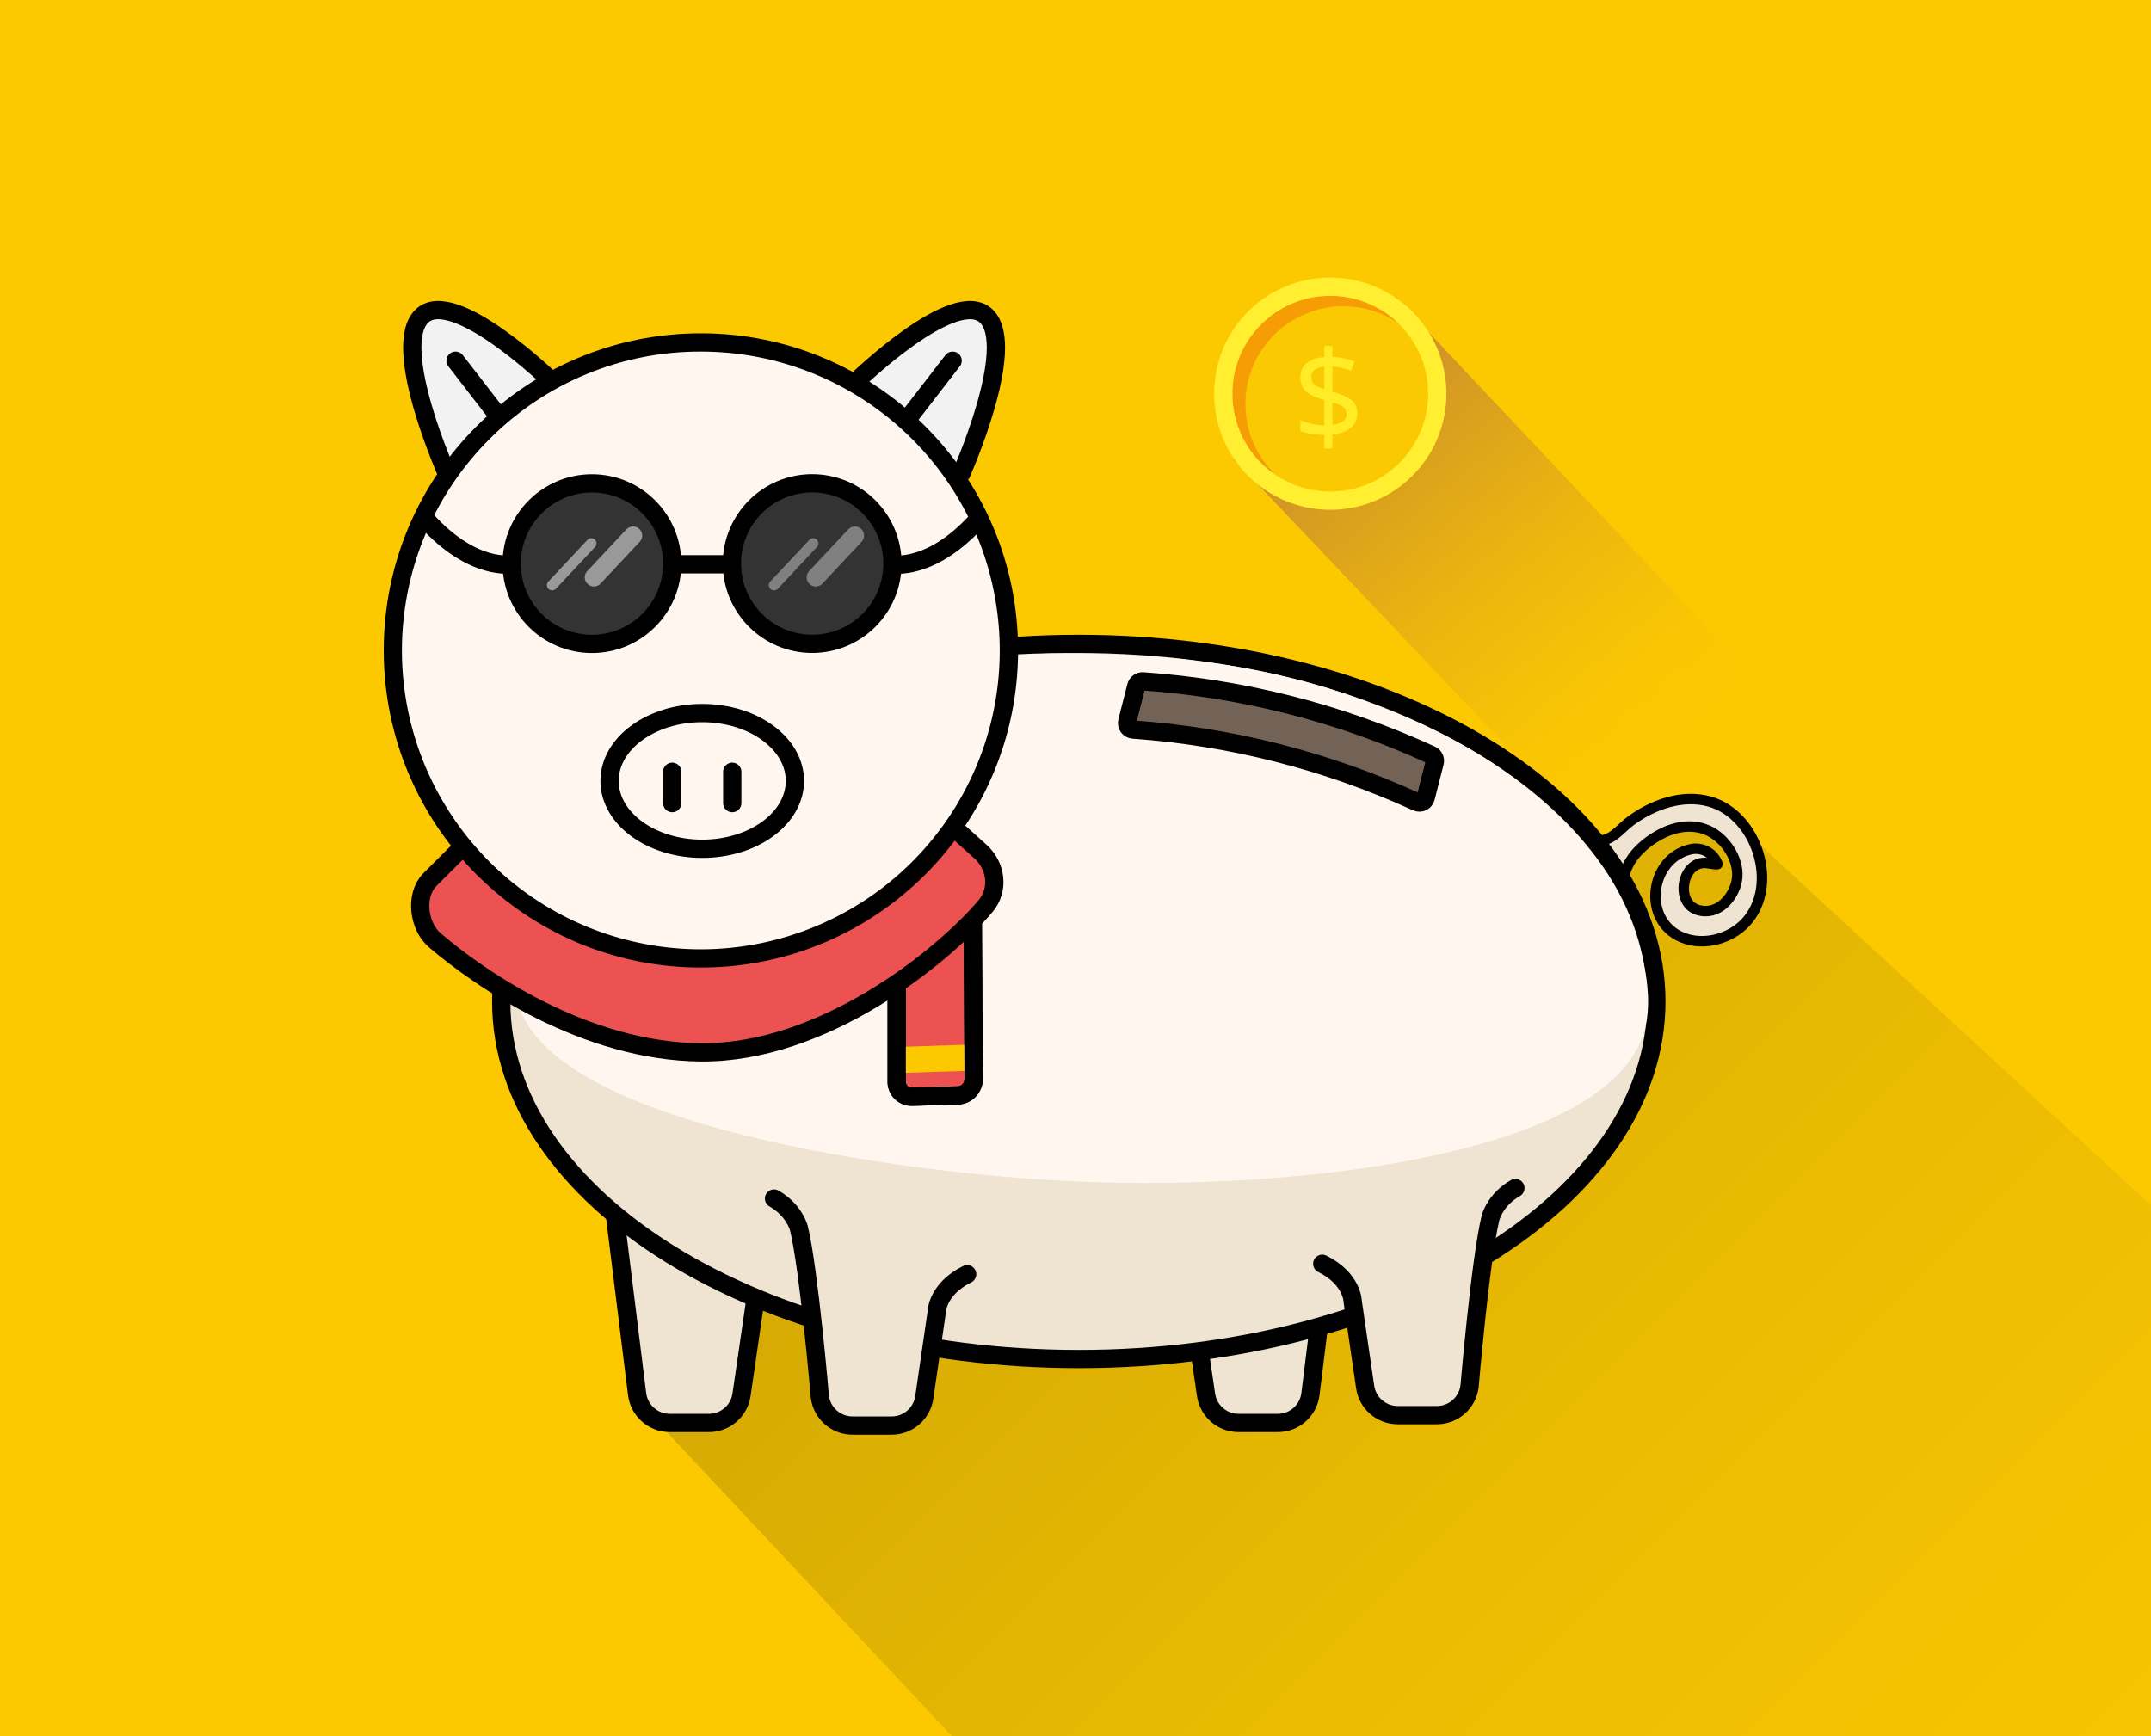
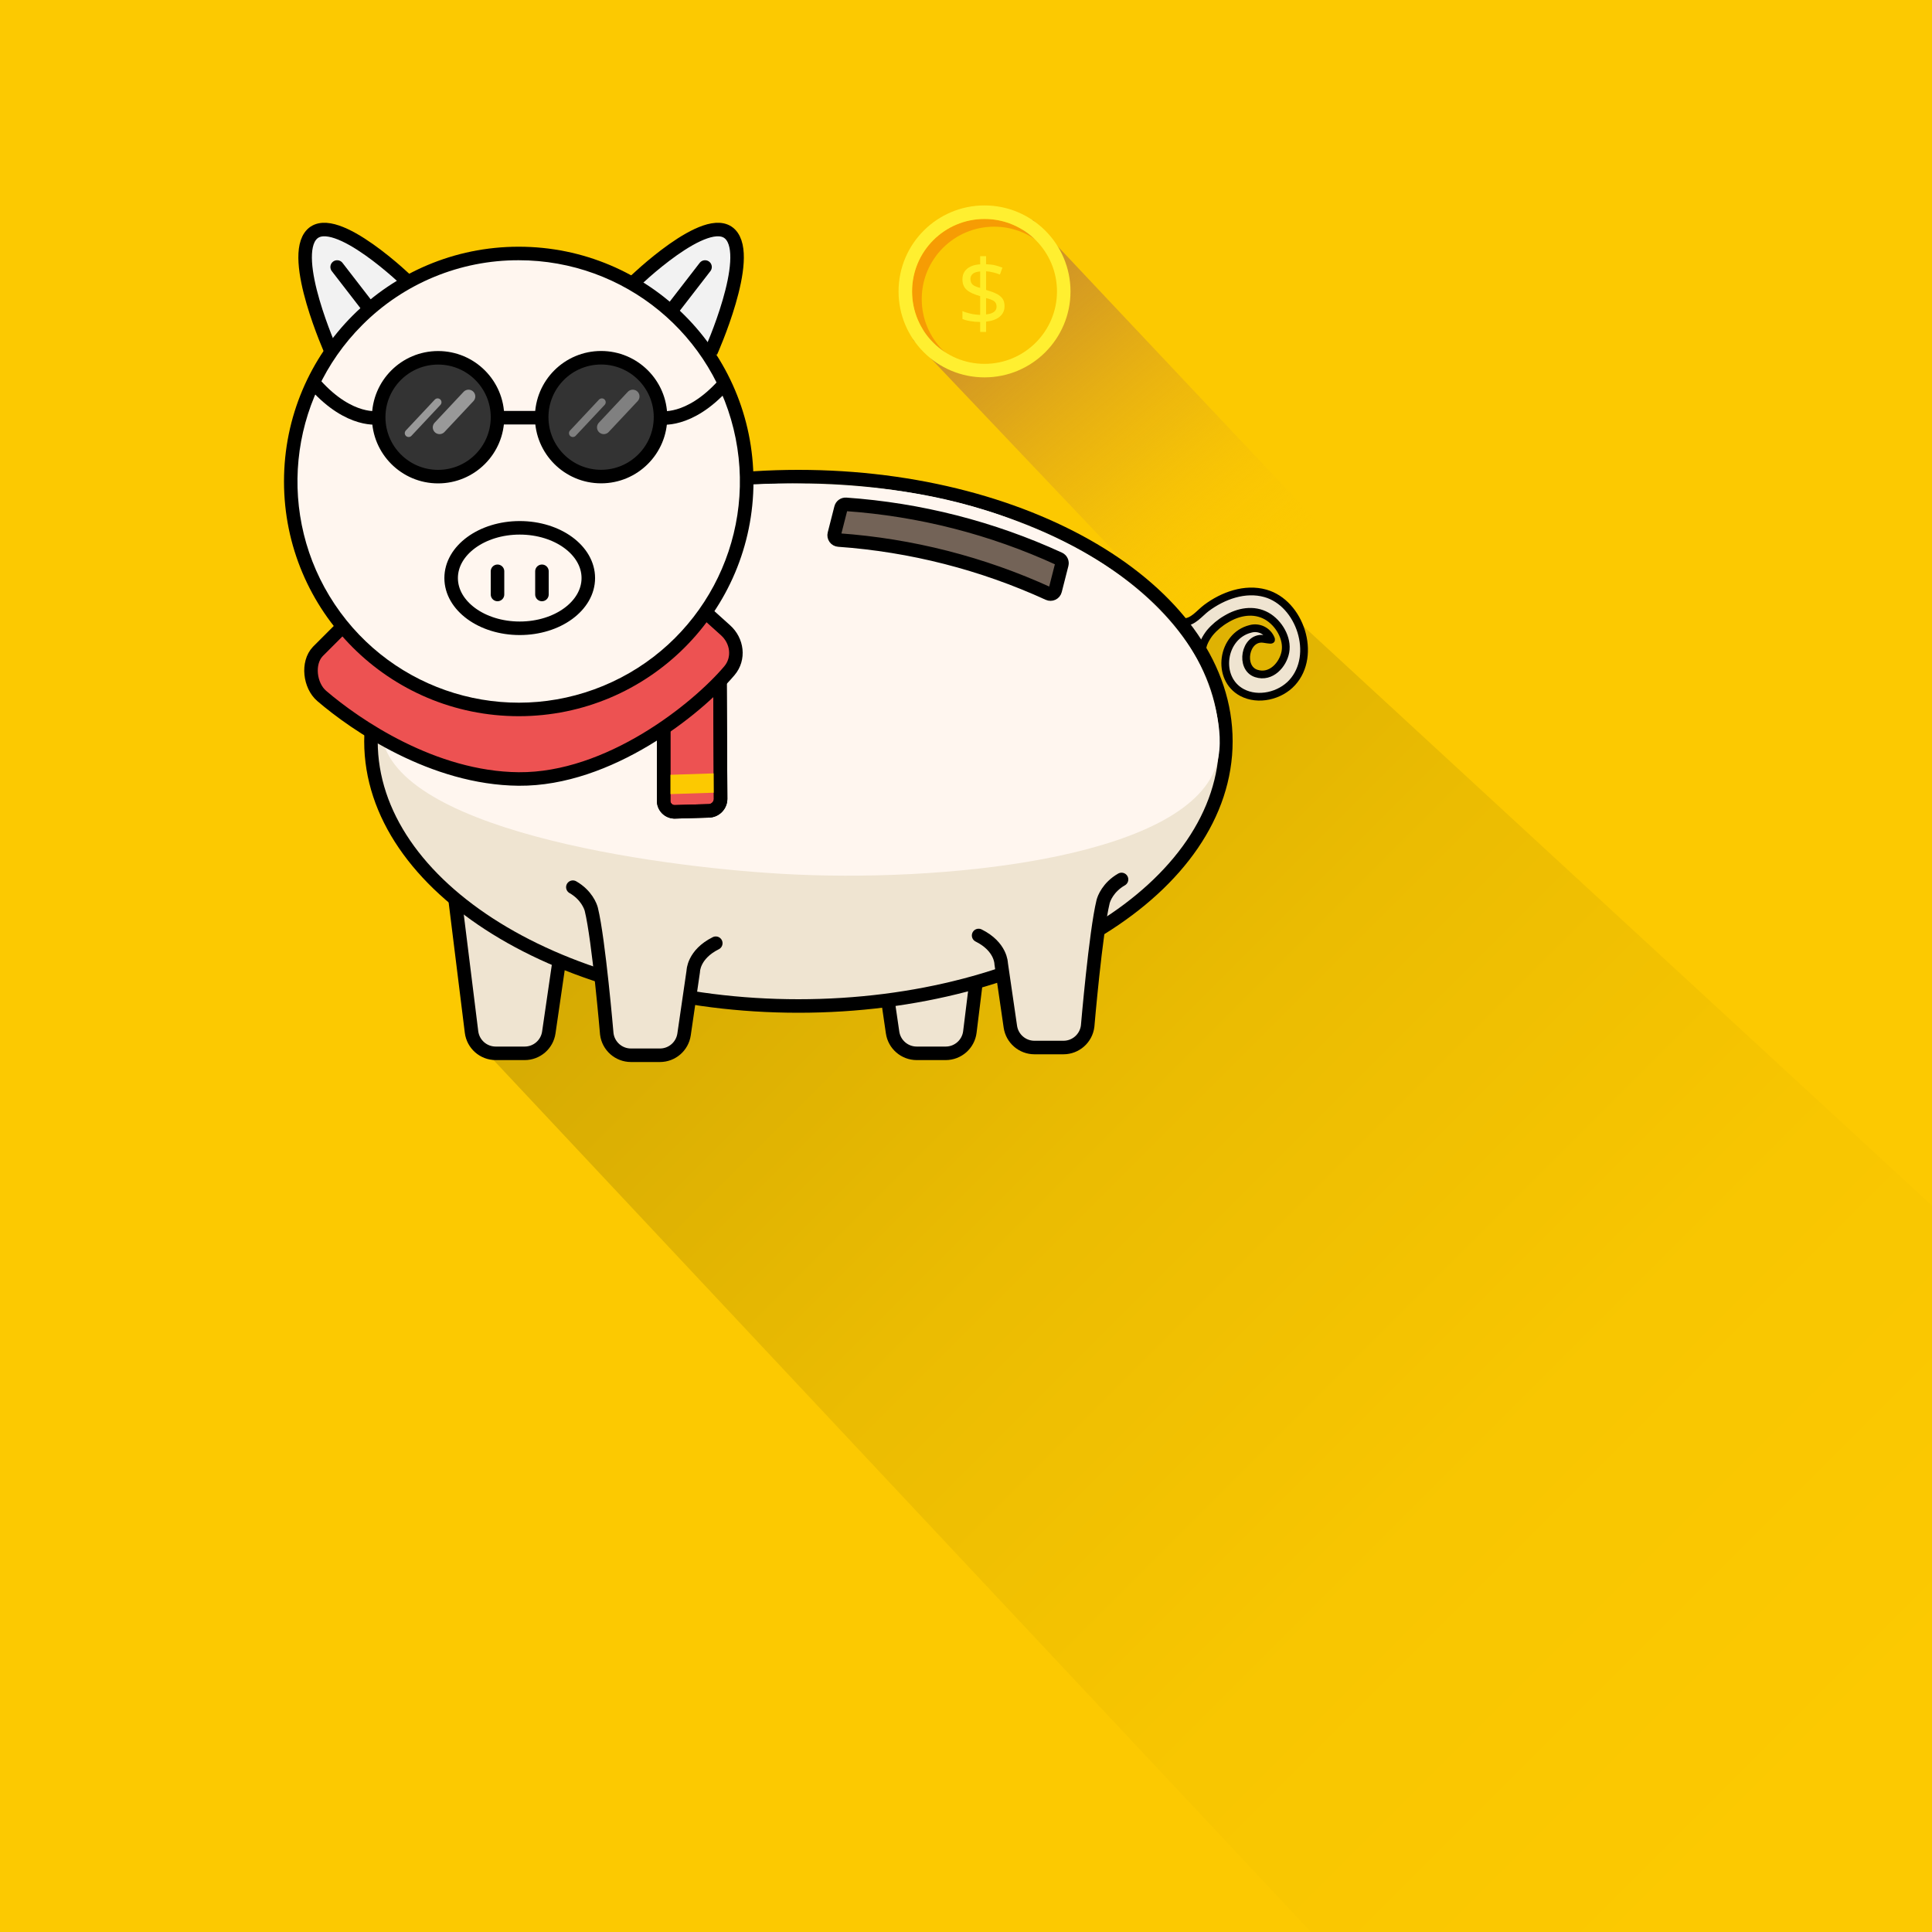
- <svg xmlns="http://www.w3.org/2000/svg" viewBox="0 0 824 665">
+ <svg xmlns="http://www.w3.org/2000/svg" viewBox="0 0 1000 1000">
  <defs>
    <style>.cls-1{fill:#fcc901;}.cls-11,.cls-14,.cls-2{fill:#ed5252;}.cls-3{fill:url(#linear-gradient);}.cls-4{fill:url(#linear-gradient-2);}.cls-5,.cls-6,.cls-8{fill:#efe4d1;}.cls-10,.cls-11,.cls-13,.cls-14,.cls-15,.cls-16,.cls-17,.cls-22,.cls-5,.cls-6,.cls-8,.cls-9{stroke:#000;}.cls-10,.cls-11,.cls-12,.cls-13,.cls-15,.cls-16,.cls-17,.cls-18,.cls-19,.cls-20,.cls-21,.cls-5,.cls-6,.cls-9{stroke-miterlimit:10;}.cls-10,.cls-11,.cls-13,.cls-14,.cls-15,.cls-16,.cls-17,.cls-19,.cls-21,.cls-22,.cls-5,.cls-8,.cls-9{stroke-width:7px;}.cls-18,.cls-20,.cls-6{stroke-width:4px;}.cls-10,.cls-15,.cls-18,.cls-19,.cls-20,.cls-21,.cls-7{fill:#fff6ef;}.cls-10,.cls-14,.cls-17,.cls-18,.cls-19,.cls-20,.cls-21,.cls-22,.cls-8{stroke-linecap:round;}.cls-14,.cls-22,.cls-8{stroke-linejoin:round;}.cls-9{fill:#f2f2f2;}.cls-12,.cls-13,.cls-17{fill:none;}.cls-12{stroke:#fcc901;stroke-width:10px;}.cls-16{fill:#333;}.cls-18,.cls-19{stroke:#999;}.cls-20,.cls-21{stroke:gray;}.cls-22{fill:#736357;}.cls-23{fill:#f69c04;}.cls-24{fill:#fbc902;}.cls-25{fill:#ffef30;}.cls-26{font-size:48px;fill:#ffec26;font-family:Futura-Medium, Futura;font-weight:500;}</style>
    <linearGradient id="linear-gradient" x1="380.63" y1="351.87" x2="958.09" y2="929.33" gradientUnits="userSpaceOnUse">
      <stop offset="0" stop-color="#d39824" />
      <stop offset="0" stop-color="#d1a703" />
      <stop offset="0.06" stop-color="#d6ab03" />
      <stop offset="0.38" stop-color="#ebbc02" />
      <stop offset="0.69" stop-color="#f8c601" />
      <stop offset="0.99" stop-color="#fcc901" />
    </linearGradient>
    <linearGradient id="linear-gradient-2" x1="505.86" y1="137.94" x2="643.41" y2="301.87" gradientUnits="userSpaceOnUse">
      <stop offset="0" stop-color="#c98c2d" />
      <stop offset="0.11" stop-color="#cc902a" stop-opacity="0.93" />
      <stop offset="0.31" stop-color="#d59b22" stop-opacity="0.76" />
      <stop offset="0.59" stop-color="#e3ac16" stop-opacity="0.48" />
      <stop offset="0.92" stop-color="#f7c305" stop-opacity="0.1" />
      <stop offset="1" stop-color="#fcc901" stop-opacity="0" />
    </linearGradient>
  </defs>
  <g id="Yellow_Square_BG" data-name="Yellow Square BG">
    <rect class="cls-1" x="-280.41" y="-173.15" width="1497" height="1321.98" />
    <line class="cls-2" x1="396.25" y1="332.25" x2="425.75" y2="332.75" />
  </g>
  <g id="Shadow">
    <path class="cls-3" d="M670.9,320.66l-9.23-6.51a24.66,24.66,0,0,0-24.08-2.42L255.54,479.35a24.62,24.62,0,0,0-14.45,26.3l4,25.78a24.68,24.68,0,0,0,7.67,14.39l526.87,562,346-368" />
  </g>
  <g id="Layer_5" data-name="Layer 5">
    <polyline class="cls-4" points="472.59 175.83 604.59 314.83 612.59 326.83 681.59 269.83 534.59 113.83" />
  </g>
  <g id="Piggy">
    <path class="cls-5" d="M235.51,465.2l8.55,68.94a12.62,12.62,0,0,0,12.52,11.06h15a12.62,12.62,0,0,0,12.48-10.79l5.42-37.21" />
    <path class="cls-5" d="M510.51,465.2,502,534.14a12.62,12.62,0,0,1-12.52,11.06h-15a12.62,12.62,0,0,1-12.48-10.79l-5.43-37.21" />
    <path class="cls-6" d="M612.62,322c4.77.24,8.31-4.69,11.84-7.32,8.5-6.35,19.92-10.54,30.51-7.56,18,5.08,26.78,32,13.87,46.18-6.22,6.84-17.57,9.63-26,5.14-13.6-7.28-10.47-29.28,4.4-32.94a8.86,8.86,0,0,1,10.62,5.29.59.59,0,0,1,.07.29c0,.28-3.87-.4-4.21-.43-9.39-.9-12.18,15.1-3.5,17.93,7.71,2.52,13.91-4.62,15.1-11.16,1.29-7-3.4-15-9.68-18.56-6.78-3.79-14.63-2.26-21,1.6a31.87,31.87,0,0,0-8.37,7c-1.79,2.24-4.48,6.61-3.84,9.55" />
    <ellipse class="cls-5" cx="413.26" cy="383.7" rx="221.25" ry="137" />
    <path class="cls-7" d="M630,394.7c-13.1,48-133.69,61.61-217,58l-3.05-.14c-61-2.87-201.09-20.7-211.95-69.86-11.17-50.65,116.34-127.7,192-132,16.49-.94,36,0,36,0,22.4,1.07,59.28,3.13,100,19,17.13,6.67,50,19.78,77,49,12.46,13.47,17.91,24.13,21,32C626,355.86,634.64,377.74,630,394.7Z" />
    <path class="cls-8" d="M296.51,459.2c7,4,9.18,9.94,9.56,11.51,3.85,15.77,8,64.43,8,64.43a12.62,12.62,0,0,0,12.52,11.06h15a12.62,12.62,0,0,0,12.48-10.79l4.76-32.68s0-8.72,11.66-14.53" />
    <path class="cls-8" d="M580.51,455.2c-7,4-9.17,9.94-9.55,11.51-3.85,15.77-8,64.43-8,64.43a12.62,12.62,0,0,1-12.52,11.06h-15a12.62,12.62,0,0,1-12.48-10.79l-4.76-32.68s0-8.72-11.67-14.53" />
    <path class="cls-9" d="M171.51,182.2s-22-49-10-61,50,25,50,25" />
    <path class="cls-9" d="M367.93,182.2s22-49,10-61-50,25-50,25" />
    <line class="cls-10" x1="191.51" y1="160.2" x2="174.51" y2="138.2" />
    <line class="cls-10" x1="347.93" y1="160.2" x2="364.93" y2="138.2" />
    <path class="cls-11" d="M372.65,352.55l.33,60.86a6.25,6.25,0,0,1-6.25,6.29l-17.22.5a5.7,5.7,0,0,1-6-6v-37" />
    <line class="cls-12" x1="343.51" y1="406.14" x2="372.51" y2="405.2" />
    <path class="cls-13" d="M372.65,352.55l.33,60.86a6.25,6.25,0,0,1-6.25,6.29l-17.22.5a5.7,5.7,0,0,1-6-6v-37" />
    <path class="cls-14" d="M176.51,325.2l-12,12c-5.64,5.92-4.2,17.67,2,23,17.61,15.1,57.71,42.63,102,43,46.66.38,92.13-36.11,109-56,5.35-6.3,4.16-15.5-2-21l-10-9" />
    <circle class="cls-7" cx="268.51" cy="249.2" r="118" />
    <path d="M268.51,134.7a114.5,114.5,0,1,1-81,33.53,113.78,113.78,0,0,1,81-33.53m0-7A121.5,121.5,0,1,0,390,249.2a121.5,121.5,0,0,0-121.5-121.5Z" />
    <line class="cls-15" x1="257.51" y1="216.2" x2="280.51" y2="216.2" />
    <path class="cls-15" d="M341.51,216.2s15,3,33-17" />
    <path class="cls-15" d="M196.24,216.16s-15,3-33-17" />
    <circle class="cls-16" cx="226.76" cy="215.95" r="30.75" />
    <circle class="cls-16" cx="311.13" cy="215.92" r="30.75" />
    <line class="cls-17" x1="257.51" y1="295.7" x2="257.51" y2="307.7" />
    <line class="cls-17" x1="280.51" y1="295.7" x2="280.51" y2="307.7" />
    <ellipse class="cls-13" cx="269.01" cy="299.2" rx="35.5" ry="26" />
    <line class="cls-18" x1="211.51" y1="224.2" x2="226.51" y2="208.2" />
    <line class="cls-19" x1="227.51" y1="221.2" x2="242.51" y2="205.2" />
    <line class="cls-20" x1="296.51" y1="224.2" x2="311.51" y2="208.2" />
    <line class="cls-21" x1="312.51" y1="221.2" x2="327.51" y2="205.2" />
    <path class="cls-22" d="M546.16,305.62a2.49,2.49,0,0,1-3.45,1.65,314.68,314.68,0,0,0-108.65-27.75,2.48,2.48,0,0,1-2.23-3.1q1.71-6.75,3.44-13.49a2.49,2.49,0,0,1,2.58-1.88,317.22,317.22,0,0,1,110.39,28.19,2.49,2.49,0,0,1,1.36,2.88Q547.88,298.87,546.16,305.62Z" />
  </g>
  <g id="Coin">
    <circle class="cls-23" cx="509.59" cy="150.83" r="37.5" />
    <circle class="cls-24" cx="514.59" cy="154.83" r="37.5" />
    <path class="cls-25" d="M509.59,113.33a37.5,37.5,0,1,1-37.5,37.5,37.5,37.5,0,0,1,37.5-37.5m0-7a44.5,44.5,0,1,0,44.5,44.5,44.55,44.55,0,0,0-44.5-44.5Z" />
    <text class="cls-26" transform="translate(495.19 169.02)">$</text>
  </g>
</svg>
